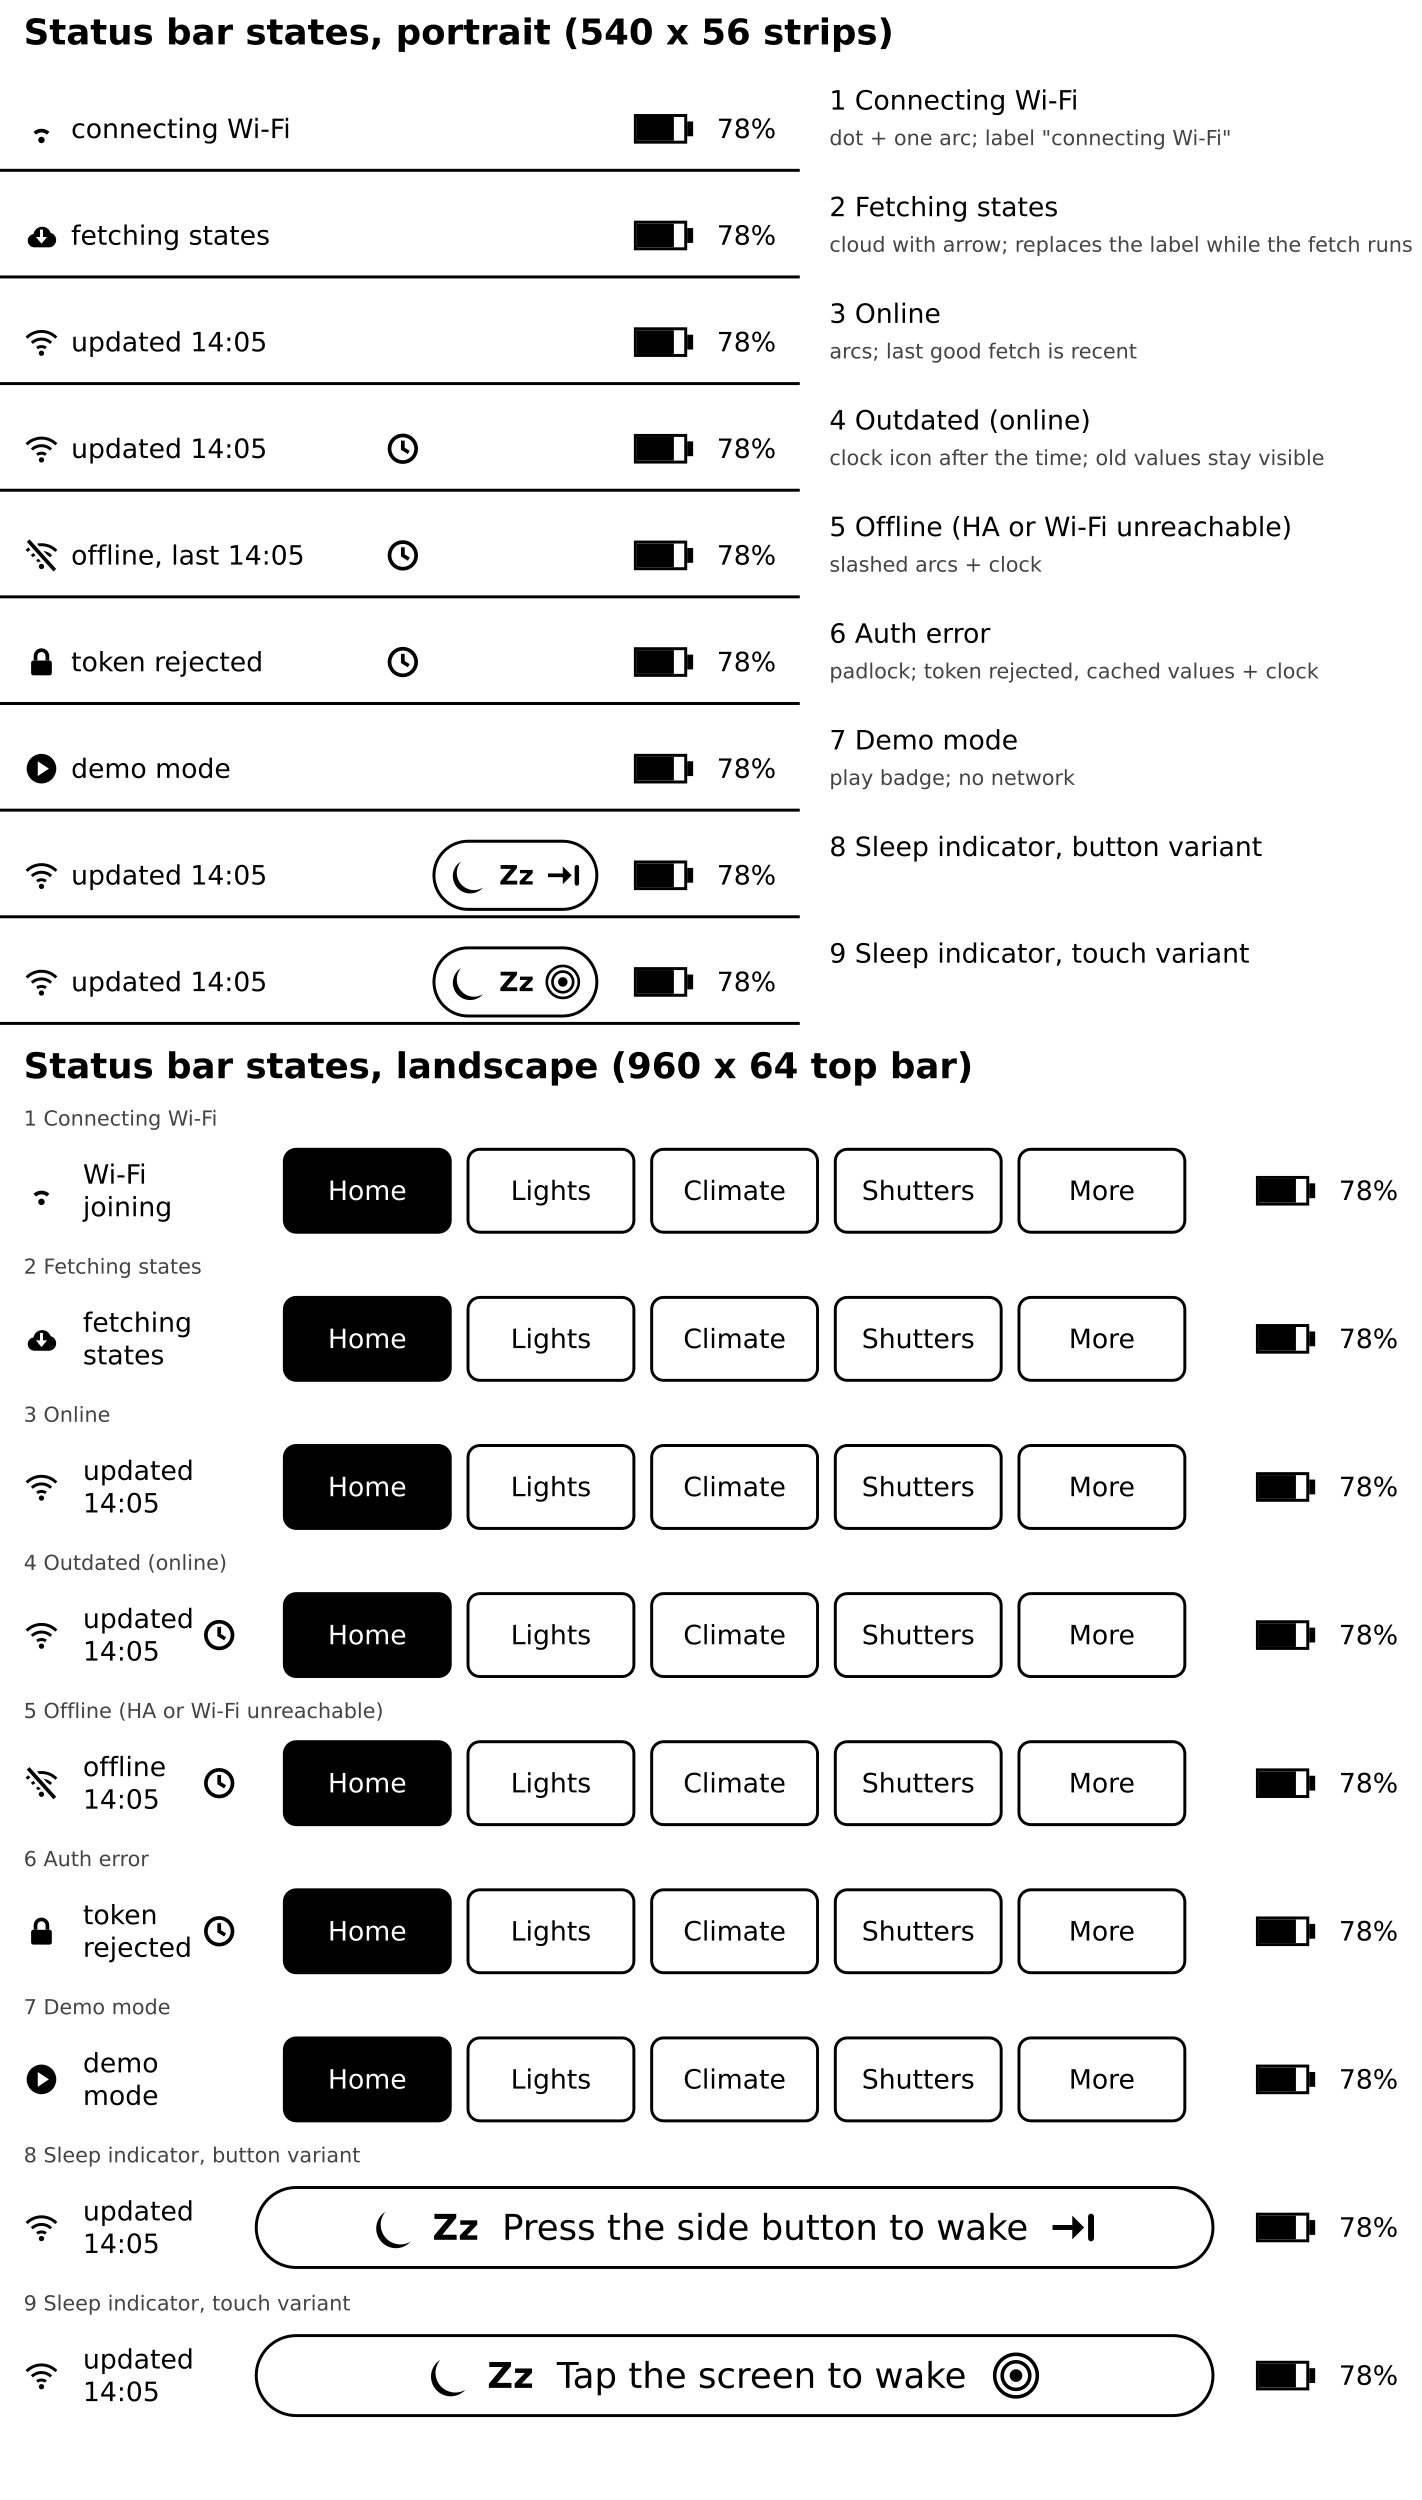
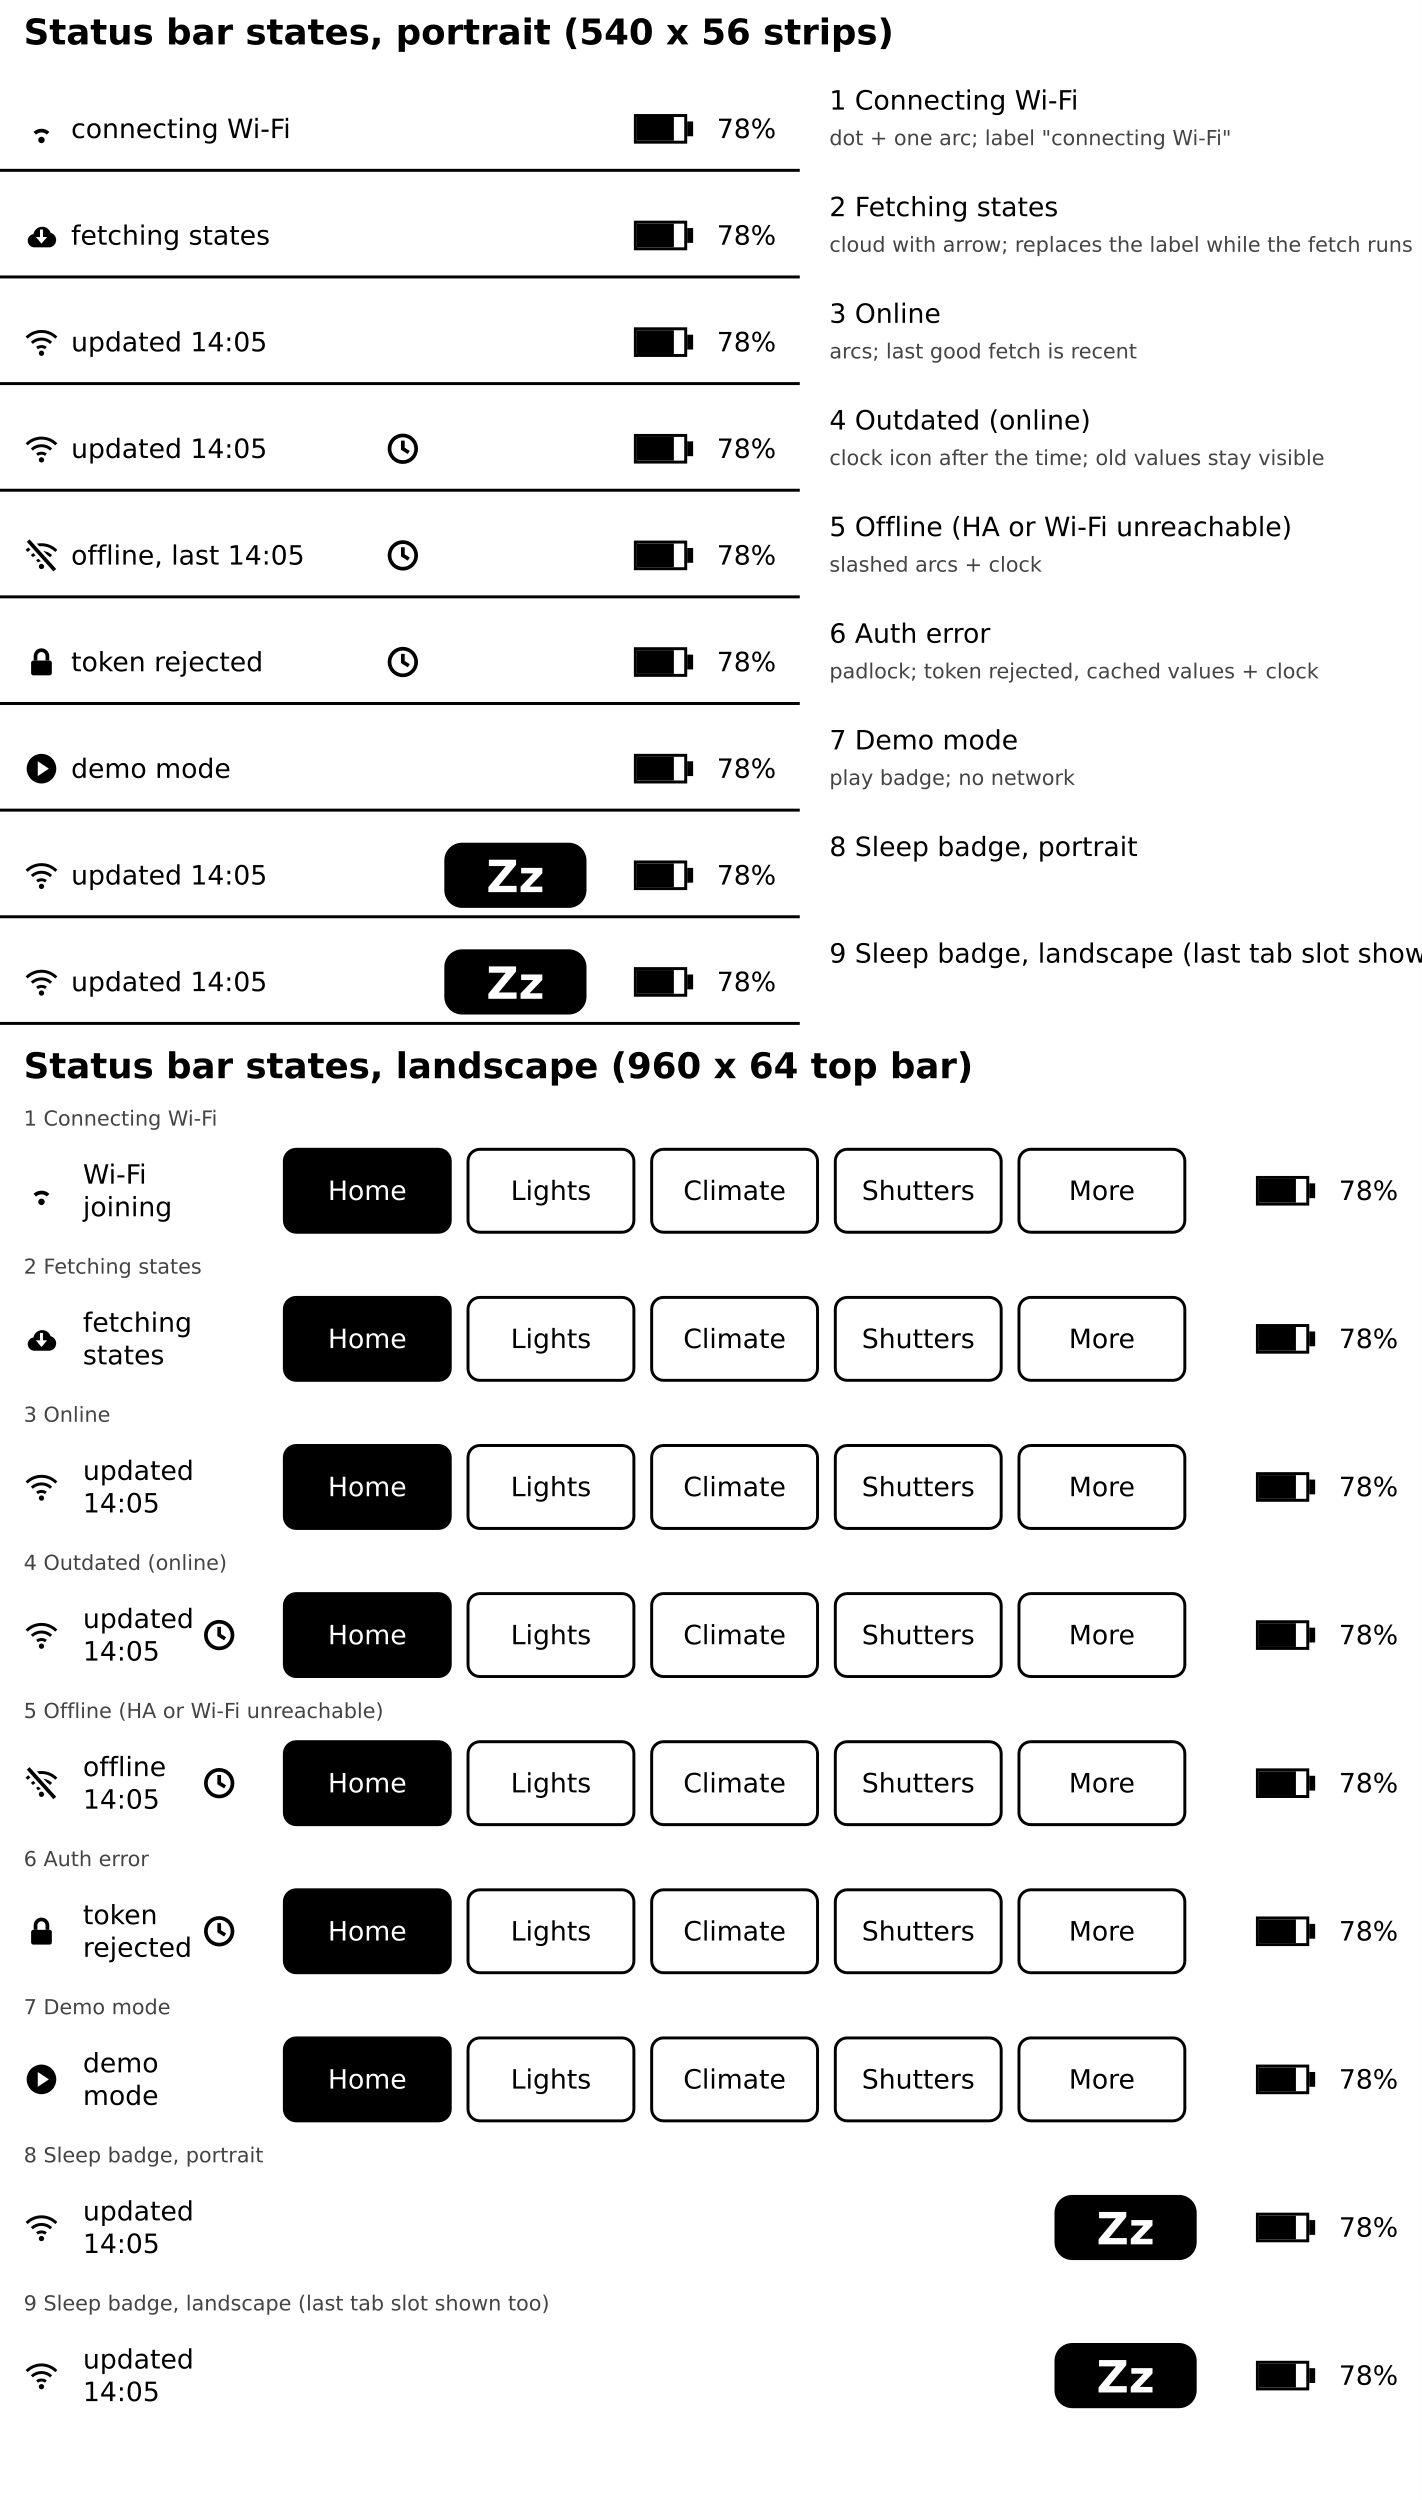
<svg xmlns="http://www.w3.org/2000/svg" xmlns:xlink="http://www.w3.org/1999/xlink" width="960" height="1688" viewBox="0 0 960 1688" font-family="DejaVu Sans">
  <defs>
    <symbol id="i-wifi" viewBox="0 0 24 24">
      <g fill="none" stroke="currentColor" stroke-width="2">
        <path d="M2 9 A14 14 0 0 1 22 9" />
        <path d="M5.5 12.5 A9.5 9.5 0 0 1 18.5 12.5" />
        <path d="M9 16 A5 5 0 0 1 15 16" />
      </g>
      <circle cx="12" cy="19.5" r="1.8" fill="currentColor" />
    </symbol>
    <symbol id="i-wifi-join" viewBox="0 0 24 24">
      <g fill="none" stroke="currentColor" stroke-width="2.5">
        <path d="M7.5 15 A6.5 6.5 0 0 1 16.5 15" />
      </g>
      <circle cx="12" cy="19.5" r="2.2" fill="currentColor" />
    </symbol>
    <symbol id="i-wifi-off" viewBox="0 0 24 24">
      <g fill="none" stroke="currentColor" stroke-width="2">
        <path d="M2 9 A14 14 0 0 1 22 9" />
        <path d="M5.5 12.5 A9.5 9.5 0 0 1 18.5 12.5" />
        <path d="M9 16 A5 5 0 0 1 15 16" />
      </g>
      <circle cx="12" cy="19.5" r="1.8" fill="currentColor" />
      <line x1="3" y1="2" x2="21" y2="22" stroke="#fff" stroke-width="6" />
      <line x1="3" y1="2" x2="21" y2="22" stroke="currentColor" stroke-width="2.5" />
    </symbol>
    <symbol id="i-cloud-down" viewBox="0 0 24 24">
      <path d="M7 20 A4.5 4.5 0 0 1 6.6 11.05 A6 6 0 0 1 18.2 10.2 A5 5 0 0 1 17.5 20 Z" fill="currentColor" />
      <rect x="11" y="8" width="2" height="6" fill="#fff" />
      <polygon points="8.2,13 15.8,13 12,17.5" fill="#fff" />
    </symbol>
    <symbol id="i-lock" viewBox="0 0 24 24">
      <rect x="5" y="11" width="14" height="10" rx="1.5" fill="currentColor" />
      <path d="M8 11 V8 a4 4 0 0 1 8 0 V11" fill="none" stroke="currentColor" stroke-width="2.5" />
    </symbol>
    <symbol id="i-clock" viewBox="0 0 24 24">
      <circle cx="12" cy="12" r="9" fill="none" stroke="currentColor" stroke-width="2.5" />
      <path d="M12 6.5 V12 L16 14.5" fill="none" stroke="currentColor" stroke-width="2.5" />
    </symbol>
    <symbol id="i-demo" viewBox="0 0 24 24">
      <circle cx="12" cy="12" r="10" fill="currentColor" />
      <polygon points="9.5,7 17,12 9.5,17" fill="#fff" />
    </symbol>
    <symbol id="i-moon" viewBox="0 0 24 24">
      <path d="M19.00 19.11 A10 10 0 1 1 6.29 3.96 A10 10 0 0 0 19.00 19.11 Z" fill="currentColor" />
    </symbol>
    <symbol id="i-sidebtn" viewBox="0 0 24 24">
      <line x1="2" y1="12" x2="13" y2="12" stroke="currentColor" stroke-width="2.5" />
      <polygon points="12,6 18,12 12,18" fill="currentColor" />
      <rect x="20" y="5" width="3" height="14" rx="1.5" fill="currentColor" />
    </symbol>
    <symbol id="i-finger" viewBox="0 0 24 24">
      <circle cx="12" cy="12" r="3.2" fill="currentColor" />
      <circle cx="12" cy="12" r="7" fill="none" stroke="currentColor" stroke-width="1.8" />
      <circle cx="12" cy="12" r="10.8" fill="none" stroke="currentColor" stroke-width="1.8" />
    </symbol>
  </defs>
  <rect width="960" height="1688" fill="#fff" />
  <text x="16" y="30" font-size="24" font-weight="bold">Status bar states, portrait (540 x 56 strips)</text>
  <g id="w-1" transform="translate(0,60)">
    <rect id="w-1-frame" x="-12" y="-12" width="564" height="80" fill="none" />
    <rect x="0" y="0" width="540" height="54" fill="#fff" />
    <use id="w-1-icon" xlink:href="#i-wifi-join" href="#i-wifi-join" x="16" y="15" width="24" height="24" color="#000" />
    <text id="w-1-label" x="48" y="27" font-size="18" dominant-baseline="central">connecting Wi-Fi</text>
    <g id="w-1-batt">
      <rect x="428" y="17" width="36" height="20" fill="#000" />
      <rect x="430" y="19" width="32" height="16" fill="#fff" />
      <rect x="430" y="19" width="25" height="16" fill="#000" />
      <rect x="464" y="22" width="4" height="10" fill="#000" />
    </g>
    <text id="w-1-pct" x="524" y="27" font-size="18" text-anchor="end" dominant-baseline="central">78%</text>
    <rect x="0" y="54" width="540" height="2" fill="#000" />
  </g>
  <text x="560" y="74" font-size="18">1 Connecting Wi-Fi</text>
  <text x="560" y="98" font-size="14" fill="#444">dot + one arc; label "connecting Wi-Fi"</text>
  <g id="w-2" transform="translate(0,132)">
    <rect id="w-2-frame" x="-12" y="-12" width="564" height="80" fill="none" />
    <rect x="0" y="0" width="540" height="54" fill="#fff" />
    <use id="w-2-icon" xlink:href="#i-cloud-down" href="#i-cloud-down" x="16" y="15" width="24" height="24" color="#000" />
    <text id="w-2-label" x="48" y="27" font-size="18" dominant-baseline="central">fetching states</text>
    <g id="w-2-batt">
      <rect x="428" y="17" width="36" height="20" fill="#000" />
      <rect x="430" y="19" width="32" height="16" fill="#fff" />
      <rect x="430" y="19" width="25" height="16" fill="#000" />
      <rect x="464" y="22" width="4" height="10" fill="#000" />
    </g>
    <text id="w-2-pct" x="524" y="27" font-size="18" text-anchor="end" dominant-baseline="central">78%</text>
    <rect x="0" y="54" width="540" height="2" fill="#000" />
  </g>
  <text x="560" y="146" font-size="18">2 Fetching states</text>
  <text x="560" y="170" font-size="14" fill="#444">cloud with arrow; replaces the label while the fetch runs</text>
  <g id="w-3" transform="translate(0,204)">
    <rect id="w-3-frame" x="-12" y="-12" width="564" height="80" fill="none" />
    <rect x="0" y="0" width="540" height="54" fill="#fff" />
    <use id="w-3-icon" xlink:href="#i-wifi" href="#i-wifi" x="16" y="15" width="24" height="24" color="#000" />
    <text id="w-3-label" x="48" y="27" font-size="18" dominant-baseline="central">updated 14:05</text>
    <g id="w-3-batt">
      <rect x="428" y="17" width="36" height="20" fill="#000" />
      <rect x="430" y="19" width="32" height="16" fill="#fff" />
      <rect x="430" y="19" width="25" height="16" fill="#000" />
      <rect x="464" y="22" width="4" height="10" fill="#000" />
    </g>
    <text id="w-3-pct" x="524" y="27" font-size="18" text-anchor="end" dominant-baseline="central">78%</text>
    <rect x="0" y="54" width="540" height="2" fill="#000" />
  </g>
  <text x="560" y="218" font-size="18">3 Online</text>
  <text x="560" y="242" font-size="14" fill="#444">arcs; last good fetch is recent</text>
  <g id="w-4" transform="translate(0,276)">
    <rect id="w-4-frame" x="-12" y="-12" width="564" height="80" fill="none" />
    <rect x="0" y="0" width="540" height="54" fill="#fff" />
    <use id="w-4-icon" xlink:href="#i-wifi" href="#i-wifi" x="16" y="15" width="24" height="24" color="#000" />
    <text id="w-4-label" x="48" y="27" font-size="18" dominant-baseline="central">updated 14:05</text>
    <use id="w-4-old" xlink:href="#i-clock" href="#i-clock" x="260" y="15" width="24" height="24" color="#000" />
    <g id="w-4-batt">
      <rect x="428" y="17" width="36" height="20" fill="#000" />
      <rect x="430" y="19" width="32" height="16" fill="#fff" />
      <rect x="430" y="19" width="25" height="16" fill="#000" />
      <rect x="464" y="22" width="4" height="10" fill="#000" />
    </g>
    <text id="w-4-pct" x="524" y="27" font-size="18" text-anchor="end" dominant-baseline="central">78%</text>
    <rect x="0" y="54" width="540" height="2" fill="#000" />
  </g>
  <text x="560" y="290" font-size="18">4 Outdated (online)</text>
  <text x="560" y="314" font-size="14" fill="#444">clock icon after the time; old values stay visible</text>
  <g id="w-5" transform="translate(0,348)">
    <rect id="w-5-frame" x="-12" y="-12" width="564" height="80" fill="none" />
    <rect x="0" y="0" width="540" height="54" fill="#fff" />
    <use id="w-5-icon" xlink:href="#i-wifi-off" href="#i-wifi-off" x="16" y="15" width="24" height="24" color="#000" />
    <text id="w-5-label" x="48" y="27" font-size="18" dominant-baseline="central">offline, last 14:05</text>
    <use id="w-5-old" xlink:href="#i-clock" href="#i-clock" x="260" y="15" width="24" height="24" color="#000" />
    <g id="w-5-batt">
      <rect x="428" y="17" width="36" height="20" fill="#000" />
      <rect x="430" y="19" width="32" height="16" fill="#fff" />
      <rect x="430" y="19" width="25" height="16" fill="#000" />
      <rect x="464" y="22" width="4" height="10" fill="#000" />
    </g>
    <text id="w-5-pct" x="524" y="27" font-size="18" text-anchor="end" dominant-baseline="central">78%</text>
    <rect x="0" y="54" width="540" height="2" fill="#000" />
  </g>
  <text x="560" y="362" font-size="18">5 Offline (HA or Wi-Fi unreachable)</text>
  <text x="560" y="386" font-size="14" fill="#444">slashed arcs + clock</text>
  <g id="w-6" transform="translate(0,420)">
    <rect id="w-6-frame" x="-12" y="-12" width="564" height="80" fill="none" />
    <rect x="0" y="0" width="540" height="54" fill="#fff" />
    <use id="w-6-icon" xlink:href="#i-lock" href="#i-lock" x="16" y="15" width="24" height="24" color="#000" />
    <text id="w-6-label" x="48" y="27" font-size="18" dominant-baseline="central">token rejected</text>
    <use id="w-6-old" xlink:href="#i-clock" href="#i-clock" x="260" y="15" width="24" height="24" color="#000" />
    <g id="w-6-batt">
      <rect x="428" y="17" width="36" height="20" fill="#000" />
      <rect x="430" y="19" width="32" height="16" fill="#fff" />
      <rect x="430" y="19" width="25" height="16" fill="#000" />
      <rect x="464" y="22" width="4" height="10" fill="#000" />
    </g>
    <text id="w-6-pct" x="524" y="27" font-size="18" text-anchor="end" dominant-baseline="central">78%</text>
    <rect x="0" y="54" width="540" height="2" fill="#000" />
  </g>
  <text x="560" y="434" font-size="18">6 Auth error</text>
  <text x="560" y="458" font-size="14" fill="#444">padlock; token rejected, cached values + clock</text>
  <g id="w-7" transform="translate(0,492)">
    <rect id="w-7-frame" x="-12" y="-12" width="564" height="80" fill="none" />
    <rect x="0" y="0" width="540" height="54" fill="#fff" />
    <use id="w-7-icon" xlink:href="#i-demo" href="#i-demo" x="16" y="15" width="24" height="24" color="#000" />
    <text id="w-7-label" x="48" y="27" font-size="18" dominant-baseline="central">demo mode</text>
    <g id="w-7-batt">
      <rect x="428" y="17" width="36" height="20" fill="#000" />
      <rect x="430" y="19" width="32" height="16" fill="#fff" />
      <rect x="430" y="19" width="25" height="16" fill="#000" />
      <rect x="464" y="22" width="4" height="10" fill="#000" />
    </g>
    <text id="w-7-pct" x="524" y="27" font-size="18" text-anchor="end" dominant-baseline="central">78%</text>
    <rect x="0" y="54" width="540" height="2" fill="#000" />
  </g>
  <text x="560" y="506" font-size="18">7 Demo mode</text>
  <text x="560" y="530" font-size="14" fill="#444">play badge; no network</text>
  <g id="w-8" transform="translate(0,564)">
    <rect id="w-8-frame" x="-12" y="-12" width="564" height="80" fill="none" />
    <rect x="0" y="0" width="540" height="54" fill="#fff" />
    <use id="w-8-icon" xlink:href="#i-wifi" href="#i-wifi" x="16" y="15" width="24" height="24" color="#000" />
    <text id="w-8-label" x="48" y="27" font-size="18" dominant-baseline="central">updated 14:05</text>
-     <rect x="293" y="4" width="110" height="46" rx="23" fill="#fff" stroke="#000" stroke-width="2" />
-     <use id="w-8-moon" xlink:href="#i-moon" href="#i-moon" x="304" y="13" width="28" height="28" color="#000" />
-     <text id="w-8-zz" x="337" y="27" font-size="18" font-weight="bold" dominant-baseline="central">Zz</text>
-     <use id="w-8-wake" xlink:href="#i-sidebtn" href="#i-sidebtn" x="368" y="15" width="24" height="24" color="#000" />
+     <rect x="300" y="5" width="96" height="44" rx="12" fill="#000" />
+     <text id="w-8-zz" x="348" y="28" font-size="30" font-weight="bold" fill="#fff" text-anchor="middle" dominant-baseline="central">Zz</text>
    <g id="w-8-batt">
      <rect x="428" y="17" width="36" height="20" fill="#000" />
      <rect x="430" y="19" width="32" height="16" fill="#fff" />
      <rect x="430" y="19" width="25" height="16" fill="#000" />
      <rect x="464" y="22" width="4" height="10" fill="#000" />
    </g>
    <text id="w-8-pct" x="524" y="27" font-size="18" text-anchor="end" dominant-baseline="central">78%</text>
    <rect x="0" y="54" width="540" height="2" fill="#000" />
  </g>
-   <text x="560" y="578" font-size="18">8 Sleep indicator, button variant</text>
+   <text x="560" y="578" font-size="18">8 Sleep badge, portrait</text>
  <text x="560" y="602" font-size="14" fill="#444" />
  <g id="w-9" transform="translate(0,636)">
    <rect id="w-9-frame" x="-12" y="-12" width="564" height="80" fill="none" />
    <rect x="0" y="0" width="540" height="54" fill="#fff" />
    <use id="w-9-icon" xlink:href="#i-wifi" href="#i-wifi" x="16" y="15" width="24" height="24" color="#000" />
    <text id="w-9-label" x="48" y="27" font-size="18" dominant-baseline="central">updated 14:05</text>
-     <rect x="293" y="4" width="110" height="46" rx="23" fill="#fff" stroke="#000" stroke-width="2" />
-     <use id="w-9-moon" xlink:href="#i-moon" href="#i-moon" x="304" y="13" width="28" height="28" color="#000" />
-     <text id="w-9-zz" x="337" y="27" font-size="18" font-weight="bold" dominant-baseline="central">Zz</text>
-     <use id="w-9-wake" xlink:href="#i-finger" href="#i-finger" x="368" y="15" width="24" height="24" color="#000" />
+     <rect x="300" y="5" width="96" height="44" rx="12" fill="#000" />
+     <text id="w-9-zz" x="348" y="28" font-size="30" font-weight="bold" fill="#fff" text-anchor="middle" dominant-baseline="central">Zz</text>
    <g id="w-9-batt">
      <rect x="428" y="17" width="36" height="20" fill="#000" />
      <rect x="430" y="19" width="32" height="16" fill="#fff" />
      <rect x="430" y="19" width="25" height="16" fill="#000" />
      <rect x="464" y="22" width="4" height="10" fill="#000" />
    </g>
    <text id="w-9-pct" x="524" y="27" font-size="18" text-anchor="end" dominant-baseline="central">78%</text>
    <rect x="0" y="54" width="540" height="2" fill="#000" />
  </g>
-   <text x="560" y="650" font-size="18">9 Sleep indicator, touch variant</text>
+   <text x="560" y="650" font-size="18">9 Sleep badge, landscape (last tab slot shown too)</text>
  <text x="560" y="674" font-size="14" fill="#444" />
  <text x="16" y="728" font-size="24" font-weight="bold">Status bar states, landscape (960 x 64 top bar)</text>
  <text x="16" y="760" font-size="14" fill="#444">1 Connecting Wi-Fi</text>
  <g id="w-10" transform="translate(0,772)">
    <rect id="w-10-frame" x="-12" y="-12" width="984" height="88" fill="none" />
    <use id="w-10-icon" xlink:href="#i-wifi-join" href="#i-wifi-join" x="16" y="20" width="24" height="24" color="#000" />
    <text id="w-10-l1" x="56" y="21" font-size="18" dominant-baseline="central">Wi-Fi</text>
    <text id="w-10-l2" x="56" y="43" font-size="18" dominant-baseline="central">joining</text>
    <rect x="192" y="4" width="112" height="56" rx="8" fill="#000" stroke="#000" stroke-width="2" />
    <text x="248" y="32" font-size="18" fill="#fff" text-anchor="middle" dominant-baseline="central">Home</text>
    <rect x="316" y="4" width="112" height="56" rx="8" fill="#fff" stroke="#000" stroke-width="2" />
    <text x="372" y="32" font-size="18" fill="#000" text-anchor="middle" dominant-baseline="central">Lights</text>
    <rect x="440" y="4" width="112" height="56" rx="8" fill="#fff" stroke="#000" stroke-width="2" />
    <text x="496" y="32" font-size="18" fill="#000" text-anchor="middle" dominant-baseline="central">Climate</text>
    <rect x="564" y="4" width="112" height="56" rx="8" fill="#fff" stroke="#000" stroke-width="2" />
    <text x="620" y="32" font-size="18" fill="#000" text-anchor="middle" dominant-baseline="central">Shutters</text>
    <rect x="688" y="4" width="112" height="56" rx="8" fill="#fff" stroke="#000" stroke-width="2" />
    <text x="744" y="32" font-size="18" fill="#000" text-anchor="middle" dominant-baseline="central">More</text>
    <g id="w-10-batt">
      <rect x="848" y="22" width="36" height="20" fill="#000" />
      <rect x="850" y="24" width="32" height="16" fill="#fff" />
      <rect x="850" y="24" width="25" height="16" fill="#000" />
      <rect x="884" y="27" width="4" height="10" fill="#000" />
    </g>
    <text id="w-10-pct" x="944" y="32" font-size="18" text-anchor="end" dominant-baseline="central">78%</text>
  </g>
  <text x="16" y="860" font-size="14" fill="#444">2 Fetching states</text>
  <g id="w-11" transform="translate(0,872)">
    <rect id="w-11-frame" x="-12" y="-12" width="984" height="88" fill="none" />
    <use id="w-11-icon" xlink:href="#i-cloud-down" href="#i-cloud-down" x="16" y="20" width="24" height="24" color="#000" />
    <text id="w-11-l1" x="56" y="21" font-size="18" dominant-baseline="central">fetching</text>
    <text id="w-11-l2" x="56" y="43" font-size="18" dominant-baseline="central">states</text>
    <rect x="192" y="4" width="112" height="56" rx="8" fill="#000" stroke="#000" stroke-width="2" />
    <text x="248" y="32" font-size="18" fill="#fff" text-anchor="middle" dominant-baseline="central">Home</text>
    <rect x="316" y="4" width="112" height="56" rx="8" fill="#fff" stroke="#000" stroke-width="2" />
    <text x="372" y="32" font-size="18" fill="#000" text-anchor="middle" dominant-baseline="central">Lights</text>
    <rect x="440" y="4" width="112" height="56" rx="8" fill="#fff" stroke="#000" stroke-width="2" />
    <text x="496" y="32" font-size="18" fill="#000" text-anchor="middle" dominant-baseline="central">Climate</text>
    <rect x="564" y="4" width="112" height="56" rx="8" fill="#fff" stroke="#000" stroke-width="2" />
    <text x="620" y="32" font-size="18" fill="#000" text-anchor="middle" dominant-baseline="central">Shutters</text>
    <rect x="688" y="4" width="112" height="56" rx="8" fill="#fff" stroke="#000" stroke-width="2" />
    <text x="744" y="32" font-size="18" fill="#000" text-anchor="middle" dominant-baseline="central">More</text>
    <g id="w-11-batt">
      <rect x="848" y="22" width="36" height="20" fill="#000" />
      <rect x="850" y="24" width="32" height="16" fill="#fff" />
      <rect x="850" y="24" width="25" height="16" fill="#000" />
      <rect x="884" y="27" width="4" height="10" fill="#000" />
    </g>
    <text id="w-11-pct" x="944" y="32" font-size="18" text-anchor="end" dominant-baseline="central">78%</text>
  </g>
  <text x="16" y="960" font-size="14" fill="#444">3 Online</text>
  <g id="w-12" transform="translate(0,972)">
    <rect id="w-12-frame" x="-12" y="-12" width="984" height="88" fill="none" />
    <use id="w-12-icon" xlink:href="#i-wifi" href="#i-wifi" x="16" y="20" width="24" height="24" color="#000" />
    <text id="w-12-l1" x="56" y="21" font-size="18" dominant-baseline="central">updated</text>
    <text id="w-12-l2" x="56" y="43" font-size="18" dominant-baseline="central">14:05</text>
    <rect x="192" y="4" width="112" height="56" rx="8" fill="#000" stroke="#000" stroke-width="2" />
    <text x="248" y="32" font-size="18" fill="#fff" text-anchor="middle" dominant-baseline="central">Home</text>
    <rect x="316" y="4" width="112" height="56" rx="8" fill="#fff" stroke="#000" stroke-width="2" />
    <text x="372" y="32" font-size="18" fill="#000" text-anchor="middle" dominant-baseline="central">Lights</text>
    <rect x="440" y="4" width="112" height="56" rx="8" fill="#fff" stroke="#000" stroke-width="2" />
    <text x="496" y="32" font-size="18" fill="#000" text-anchor="middle" dominant-baseline="central">Climate</text>
    <rect x="564" y="4" width="112" height="56" rx="8" fill="#fff" stroke="#000" stroke-width="2" />
    <text x="620" y="32" font-size="18" fill="#000" text-anchor="middle" dominant-baseline="central">Shutters</text>
    <rect x="688" y="4" width="112" height="56" rx="8" fill="#fff" stroke="#000" stroke-width="2" />
    <text x="744" y="32" font-size="18" fill="#000" text-anchor="middle" dominant-baseline="central">More</text>
    <g id="w-12-batt">
      <rect x="848" y="22" width="36" height="20" fill="#000" />
      <rect x="850" y="24" width="32" height="16" fill="#fff" />
      <rect x="850" y="24" width="25" height="16" fill="#000" />
      <rect x="884" y="27" width="4" height="10" fill="#000" />
    </g>
    <text id="w-12-pct" x="944" y="32" font-size="18" text-anchor="end" dominant-baseline="central">78%</text>
  </g>
  <text x="16" y="1060" font-size="14" fill="#444">4 Outdated (online)</text>
  <g id="w-13" transform="translate(0,1072)">
    <rect id="w-13-frame" x="-12" y="-12" width="984" height="88" fill="none" />
    <use id="w-13-icon" xlink:href="#i-wifi" href="#i-wifi" x="16" y="20" width="24" height="24" color="#000" />
    <text id="w-13-l1" x="56" y="21" font-size="18" dominant-baseline="central">updated</text>
    <text id="w-13-l2" x="56" y="43" font-size="18" dominant-baseline="central">14:05</text>
    <use id="w-13-old" xlink:href="#i-clock" href="#i-clock" x="136" y="20" width="24" height="24" color="#000" />
    <rect x="192" y="4" width="112" height="56" rx="8" fill="#000" stroke="#000" stroke-width="2" />
    <text x="248" y="32" font-size="18" fill="#fff" text-anchor="middle" dominant-baseline="central">Home</text>
    <rect x="316" y="4" width="112" height="56" rx="8" fill="#fff" stroke="#000" stroke-width="2" />
    <text x="372" y="32" font-size="18" fill="#000" text-anchor="middle" dominant-baseline="central">Lights</text>
    <rect x="440" y="4" width="112" height="56" rx="8" fill="#fff" stroke="#000" stroke-width="2" />
    <text x="496" y="32" font-size="18" fill="#000" text-anchor="middle" dominant-baseline="central">Climate</text>
    <rect x="564" y="4" width="112" height="56" rx="8" fill="#fff" stroke="#000" stroke-width="2" />
    <text x="620" y="32" font-size="18" fill="#000" text-anchor="middle" dominant-baseline="central">Shutters</text>
    <rect x="688" y="4" width="112" height="56" rx="8" fill="#fff" stroke="#000" stroke-width="2" />
    <text x="744" y="32" font-size="18" fill="#000" text-anchor="middle" dominant-baseline="central">More</text>
    <g id="w-13-batt">
      <rect x="848" y="22" width="36" height="20" fill="#000" />
      <rect x="850" y="24" width="32" height="16" fill="#fff" />
      <rect x="850" y="24" width="25" height="16" fill="#000" />
      <rect x="884" y="27" width="4" height="10" fill="#000" />
    </g>
    <text id="w-13-pct" x="944" y="32" font-size="18" text-anchor="end" dominant-baseline="central">78%</text>
  </g>
  <text x="16" y="1160" font-size="14" fill="#444">5 Offline (HA or Wi-Fi unreachable)</text>
  <g id="w-14" transform="translate(0,1172)">
    <rect id="w-14-frame" x="-12" y="-12" width="984" height="88" fill="none" />
    <use id="w-14-icon" xlink:href="#i-wifi-off" href="#i-wifi-off" x="16" y="20" width="24" height="24" color="#000" />
    <text id="w-14-l1" x="56" y="21" font-size="18" dominant-baseline="central">offline</text>
    <text id="w-14-l2" x="56" y="43" font-size="18" dominant-baseline="central">14:05</text>
    <use id="w-14-old" xlink:href="#i-clock" href="#i-clock" x="136" y="20" width="24" height="24" color="#000" />
    <rect x="192" y="4" width="112" height="56" rx="8" fill="#000" stroke="#000" stroke-width="2" />
    <text x="248" y="32" font-size="18" fill="#fff" text-anchor="middle" dominant-baseline="central">Home</text>
    <rect x="316" y="4" width="112" height="56" rx="8" fill="#fff" stroke="#000" stroke-width="2" />
    <text x="372" y="32" font-size="18" fill="#000" text-anchor="middle" dominant-baseline="central">Lights</text>
    <rect x="440" y="4" width="112" height="56" rx="8" fill="#fff" stroke="#000" stroke-width="2" />
    <text x="496" y="32" font-size="18" fill="#000" text-anchor="middle" dominant-baseline="central">Climate</text>
    <rect x="564" y="4" width="112" height="56" rx="8" fill="#fff" stroke="#000" stroke-width="2" />
    <text x="620" y="32" font-size="18" fill="#000" text-anchor="middle" dominant-baseline="central">Shutters</text>
    <rect x="688" y="4" width="112" height="56" rx="8" fill="#fff" stroke="#000" stroke-width="2" />
    <text x="744" y="32" font-size="18" fill="#000" text-anchor="middle" dominant-baseline="central">More</text>
    <g id="w-14-batt">
      <rect x="848" y="22" width="36" height="20" fill="#000" />
      <rect x="850" y="24" width="32" height="16" fill="#fff" />
      <rect x="850" y="24" width="25" height="16" fill="#000" />
      <rect x="884" y="27" width="4" height="10" fill="#000" />
    </g>
    <text id="w-14-pct" x="944" y="32" font-size="18" text-anchor="end" dominant-baseline="central">78%</text>
  </g>
  <text x="16" y="1260" font-size="14" fill="#444">6 Auth error</text>
  <g id="w-15" transform="translate(0,1272)">
    <rect id="w-15-frame" x="-12" y="-12" width="984" height="88" fill="none" />
    <use id="w-15-icon" xlink:href="#i-lock" href="#i-lock" x="16" y="20" width="24" height="24" color="#000" />
    <text id="w-15-l1" x="56" y="21" font-size="18" dominant-baseline="central">token</text>
    <text id="w-15-l2" x="56" y="43" font-size="18" dominant-baseline="central">rejected</text>
    <use id="w-15-old" xlink:href="#i-clock" href="#i-clock" x="136" y="20" width="24" height="24" color="#000" />
    <rect x="192" y="4" width="112" height="56" rx="8" fill="#000" stroke="#000" stroke-width="2" />
    <text x="248" y="32" font-size="18" fill="#fff" text-anchor="middle" dominant-baseline="central">Home</text>
    <rect x="316" y="4" width="112" height="56" rx="8" fill="#fff" stroke="#000" stroke-width="2" />
    <text x="372" y="32" font-size="18" fill="#000" text-anchor="middle" dominant-baseline="central">Lights</text>
    <rect x="440" y="4" width="112" height="56" rx="8" fill="#fff" stroke="#000" stroke-width="2" />
    <text x="496" y="32" font-size="18" fill="#000" text-anchor="middle" dominant-baseline="central">Climate</text>
    <rect x="564" y="4" width="112" height="56" rx="8" fill="#fff" stroke="#000" stroke-width="2" />
    <text x="620" y="32" font-size="18" fill="#000" text-anchor="middle" dominant-baseline="central">Shutters</text>
    <rect x="688" y="4" width="112" height="56" rx="8" fill="#fff" stroke="#000" stroke-width="2" />
    <text x="744" y="32" font-size="18" fill="#000" text-anchor="middle" dominant-baseline="central">More</text>
    <g id="w-15-batt">
      <rect x="848" y="22" width="36" height="20" fill="#000" />
      <rect x="850" y="24" width="32" height="16" fill="#fff" />
      <rect x="850" y="24" width="25" height="16" fill="#000" />
      <rect x="884" y="27" width="4" height="10" fill="#000" />
    </g>
    <text id="w-15-pct" x="944" y="32" font-size="18" text-anchor="end" dominant-baseline="central">78%</text>
  </g>
  <text x="16" y="1360" font-size="14" fill="#444">7 Demo mode</text>
  <g id="w-16" transform="translate(0,1372)">
    <rect id="w-16-frame" x="-12" y="-12" width="984" height="88" fill="none" />
    <use id="w-16-icon" xlink:href="#i-demo" href="#i-demo" x="16" y="20" width="24" height="24" color="#000" />
    <text id="w-16-l1" x="56" y="21" font-size="18" dominant-baseline="central">demo</text>
    <text id="w-16-l2" x="56" y="43" font-size="18" dominant-baseline="central">mode</text>
    <rect x="192" y="4" width="112" height="56" rx="8" fill="#000" stroke="#000" stroke-width="2" />
    <text x="248" y="32" font-size="18" fill="#fff" text-anchor="middle" dominant-baseline="central">Home</text>
    <rect x="316" y="4" width="112" height="56" rx="8" fill="#fff" stroke="#000" stroke-width="2" />
    <text x="372" y="32" font-size="18" fill="#000" text-anchor="middle" dominant-baseline="central">Lights</text>
    <rect x="440" y="4" width="112" height="56" rx="8" fill="#fff" stroke="#000" stroke-width="2" />
    <text x="496" y="32" font-size="18" fill="#000" text-anchor="middle" dominant-baseline="central">Climate</text>
    <rect x="564" y="4" width="112" height="56" rx="8" fill="#fff" stroke="#000" stroke-width="2" />
    <text x="620" y="32" font-size="18" fill="#000" text-anchor="middle" dominant-baseline="central">Shutters</text>
    <rect x="688" y="4" width="112" height="56" rx="8" fill="#fff" stroke="#000" stroke-width="2" />
    <text x="744" y="32" font-size="18" fill="#000" text-anchor="middle" dominant-baseline="central">More</text>
    <g id="w-16-batt">
      <rect x="848" y="22" width="36" height="20" fill="#000" />
      <rect x="850" y="24" width="32" height="16" fill="#fff" />
      <rect x="850" y="24" width="25" height="16" fill="#000" />
      <rect x="884" y="27" width="4" height="10" fill="#000" />
    </g>
    <text id="w-16-pct" x="944" y="32" font-size="18" text-anchor="end" dominant-baseline="central">78%</text>
  </g>
-   <text x="16" y="1460" font-size="14" fill="#444">8 Sleep indicator, button variant</text>
+   <text x="16" y="1460" font-size="14" fill="#444">8 Sleep badge, portrait</text>
  <g id="w-17" transform="translate(0,1472)">
    <rect id="w-17-frame" x="-12" y="-12" width="984" height="88" fill="none" />
    <use id="w-17-icon" xlink:href="#i-wifi" href="#i-wifi" x="16" y="20" width="24" height="24" color="#000" />
    <text id="w-17-l1" x="56" y="21" font-size="18" dominant-baseline="central">updated</text>
    <text id="w-17-l2" x="56" y="43" font-size="18" dominant-baseline="central">14:05</text>
-     <rect x="173" y="5" width="646" height="54" rx="27" fill="#fff" stroke="#000" stroke-width="2" />
-     <use id="w-17-moon" xlink:href="#i-moon" href="#i-moon" x="252" y="16" width="32" height="32" color="#000" />
-     <text id="w-17-zz" x="292" y="32" font-size="24" font-weight="bold" dominant-baseline="central">Zz</text>
-     <text id="w-17-text" x="339" y="32" font-size="24" dominant-baseline="central">Press the side button to wake</text>
-     <use id="w-17-wake" xlink:href="#i-sidebtn" href="#i-sidebtn" x="708" y="16" width="32" height="32" color="#000" />
+     <rect x="712" y="10" width="96" height="44" rx="12" fill="#000" />
+     <text id="w-17-zz" x="760" y="33" font-size="30" font-weight="bold" fill="#fff" text-anchor="middle" dominant-baseline="central">Zz</text>
    <g id="w-17-batt">
      <rect x="848" y="22" width="36" height="20" fill="#000" />
      <rect x="850" y="24" width="32" height="16" fill="#fff" />
      <rect x="850" y="24" width="25" height="16" fill="#000" />
      <rect x="884" y="27" width="4" height="10" fill="#000" />
    </g>
    <text id="w-17-pct" x="944" y="32" font-size="18" text-anchor="end" dominant-baseline="central">78%</text>
  </g>
-   <text x="16" y="1560" font-size="14" fill="#444">9 Sleep indicator, touch variant</text>
+   <text x="16" y="1560" font-size="14" fill="#444">9 Sleep badge, landscape (last tab slot shown too)</text>
  <g id="w-18" transform="translate(0,1572)">
    <rect id="w-18-frame" x="-12" y="-12" width="984" height="88" fill="none" />
    <use id="w-18-icon" xlink:href="#i-wifi" href="#i-wifi" x="16" y="20" width="24" height="24" color="#000" />
    <text id="w-18-l1" x="56" y="21" font-size="18" dominant-baseline="central">updated</text>
    <text id="w-18-l2" x="56" y="43" font-size="18" dominant-baseline="central">14:05</text>
-     <rect x="173" y="5" width="646" height="54" rx="27" fill="#fff" stroke="#000" stroke-width="2" />
-     <use id="w-18-moon" xlink:href="#i-moon" href="#i-moon" x="289" y="16" width="32" height="32" color="#000" />
-     <text id="w-18-zz" x="329" y="32" font-size="24" font-weight="bold" dominant-baseline="central">Zz</text>
-     <text id="w-18-text" x="376" y="32" font-size="24" dominant-baseline="central">Tap the screen to wake</text>
-     <use id="w-18-wake" xlink:href="#i-finger" href="#i-finger" x="670" y="16" width="32" height="32" color="#000" />
+     <rect x="712" y="10" width="96" height="44" rx="12" fill="#000" />
+     <text id="w-18-zz" x="760" y="33" font-size="30" font-weight="bold" fill="#fff" text-anchor="middle" dominant-baseline="central">Zz</text>
    <g id="w-18-batt">
      <rect x="848" y="22" width="36" height="20" fill="#000" />
      <rect x="850" y="24" width="32" height="16" fill="#fff" />
      <rect x="850" y="24" width="25" height="16" fill="#000" />
      <rect x="884" y="27" width="4" height="10" fill="#000" />
    </g>
    <text id="w-18-pct" x="944" y="32" font-size="18" text-anchor="end" dominant-baseline="central">78%</text>
  </g>
</svg>
